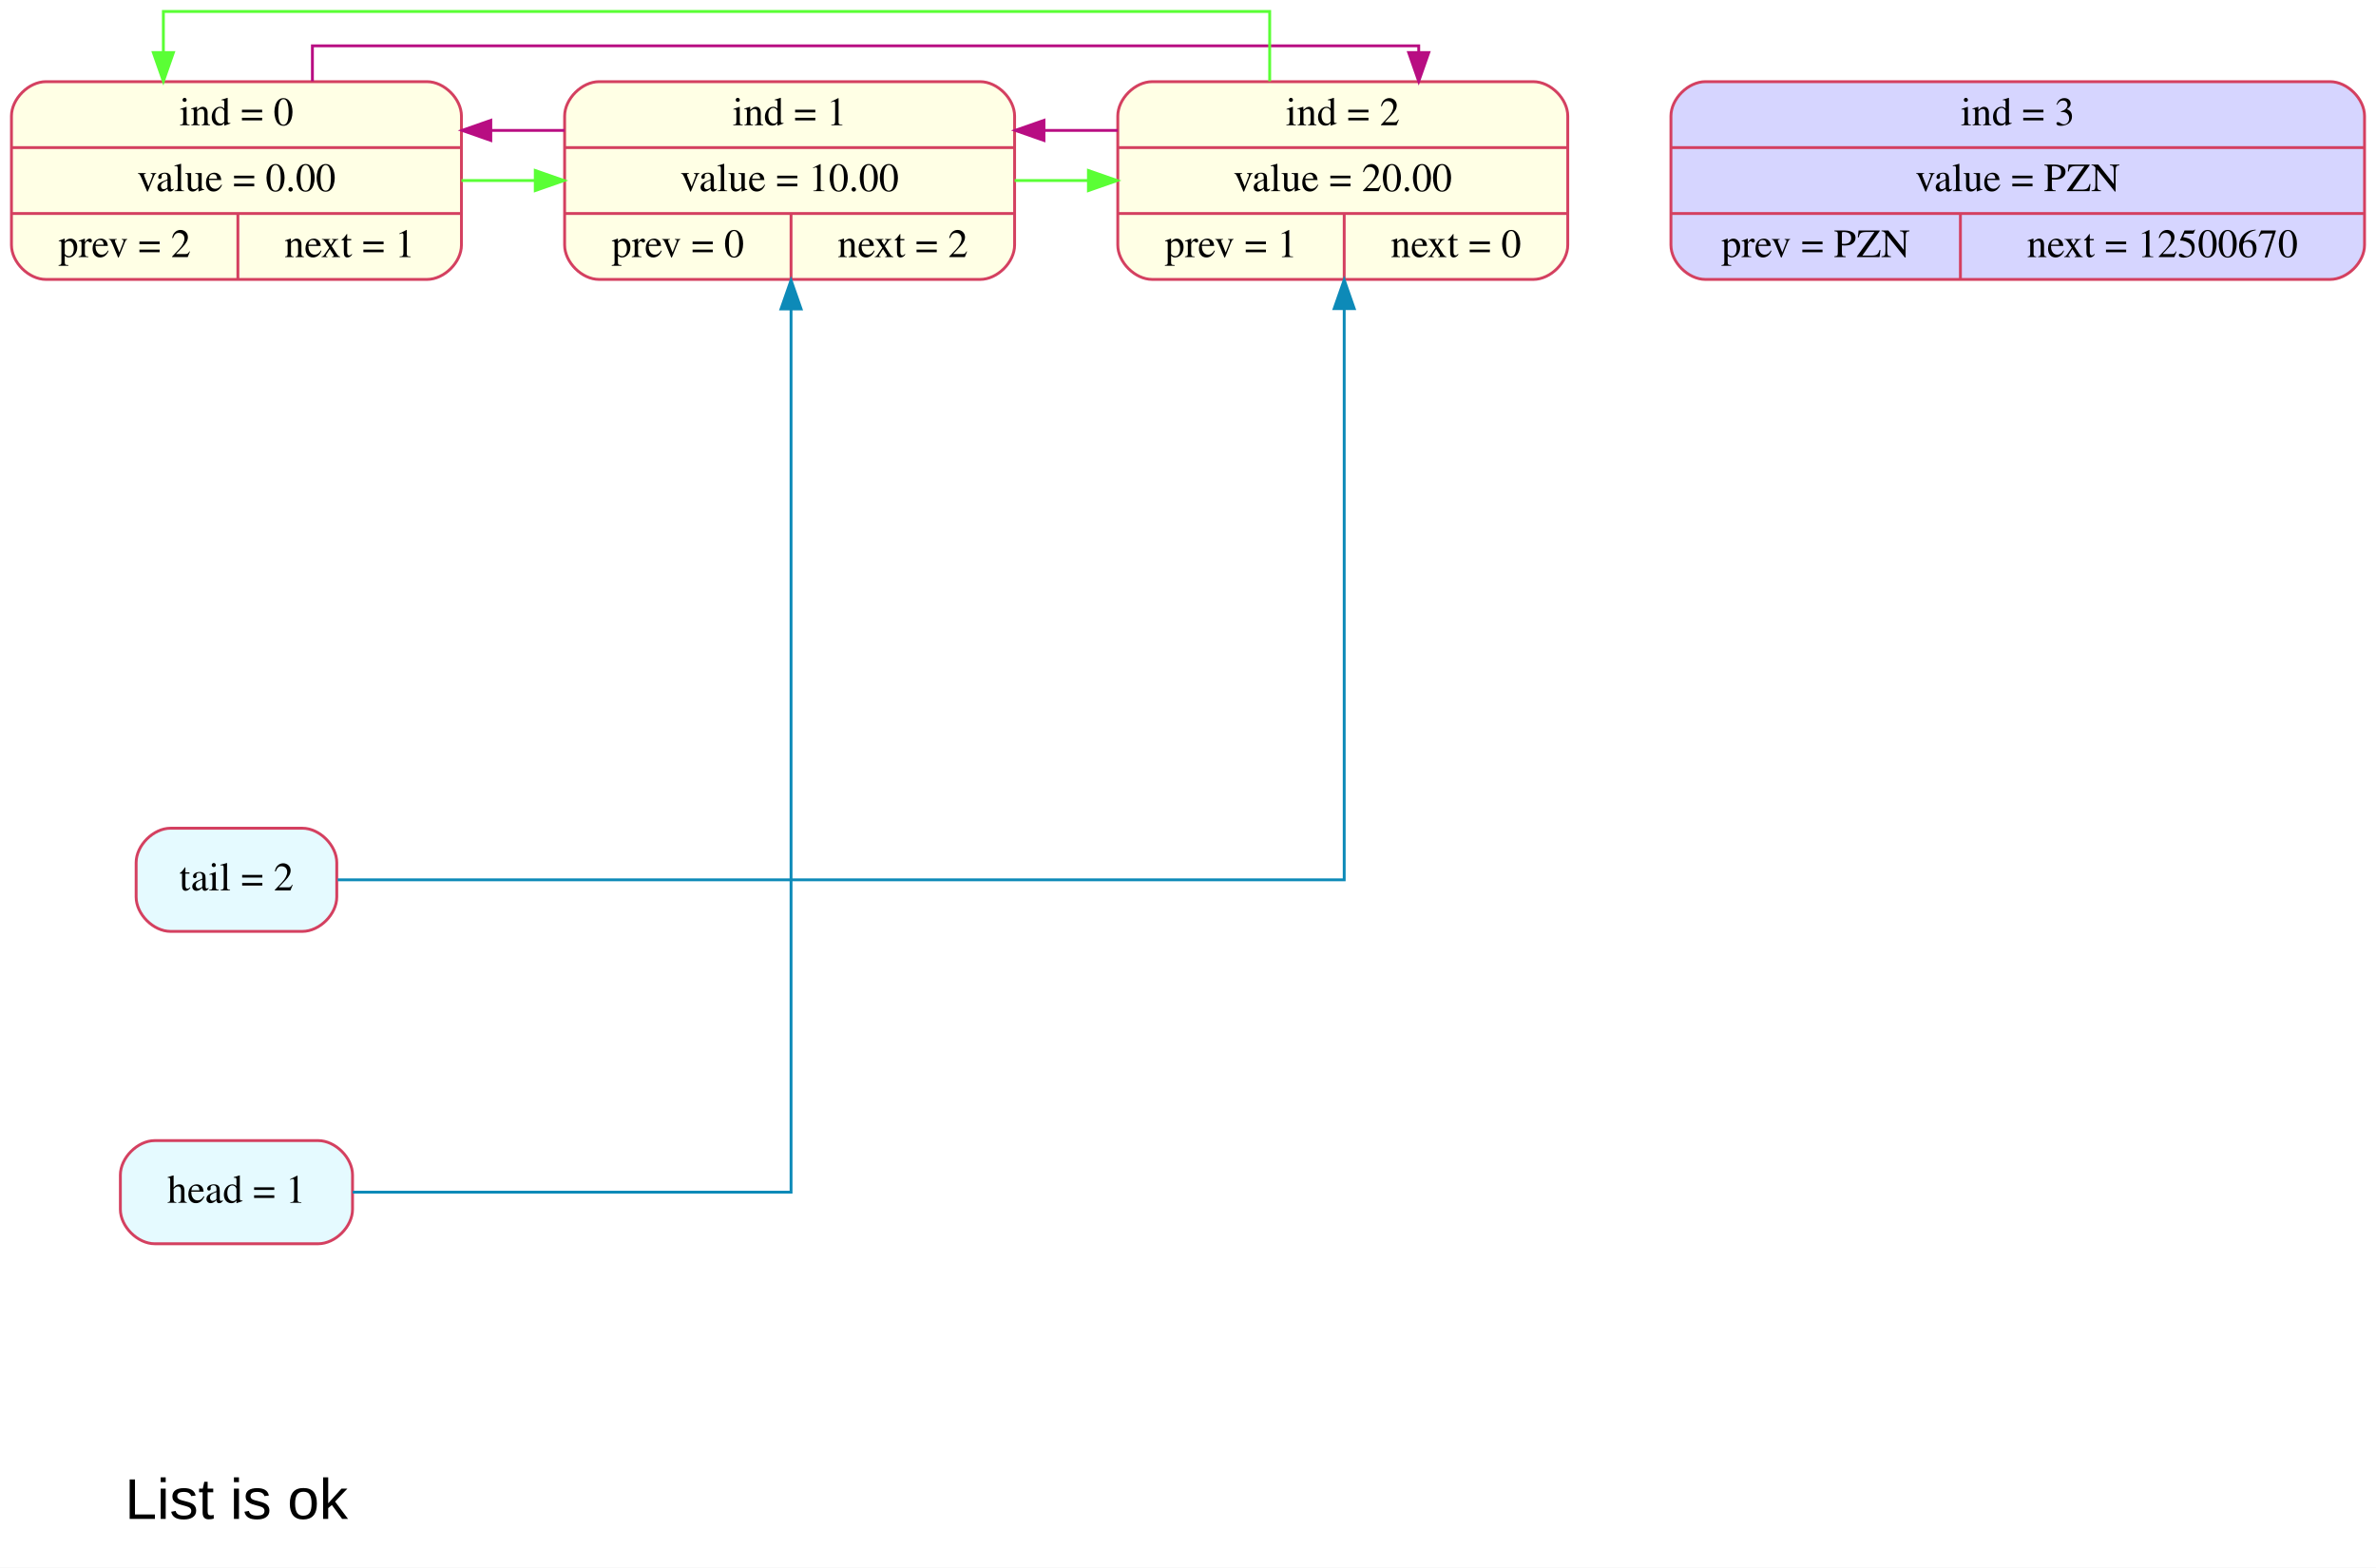
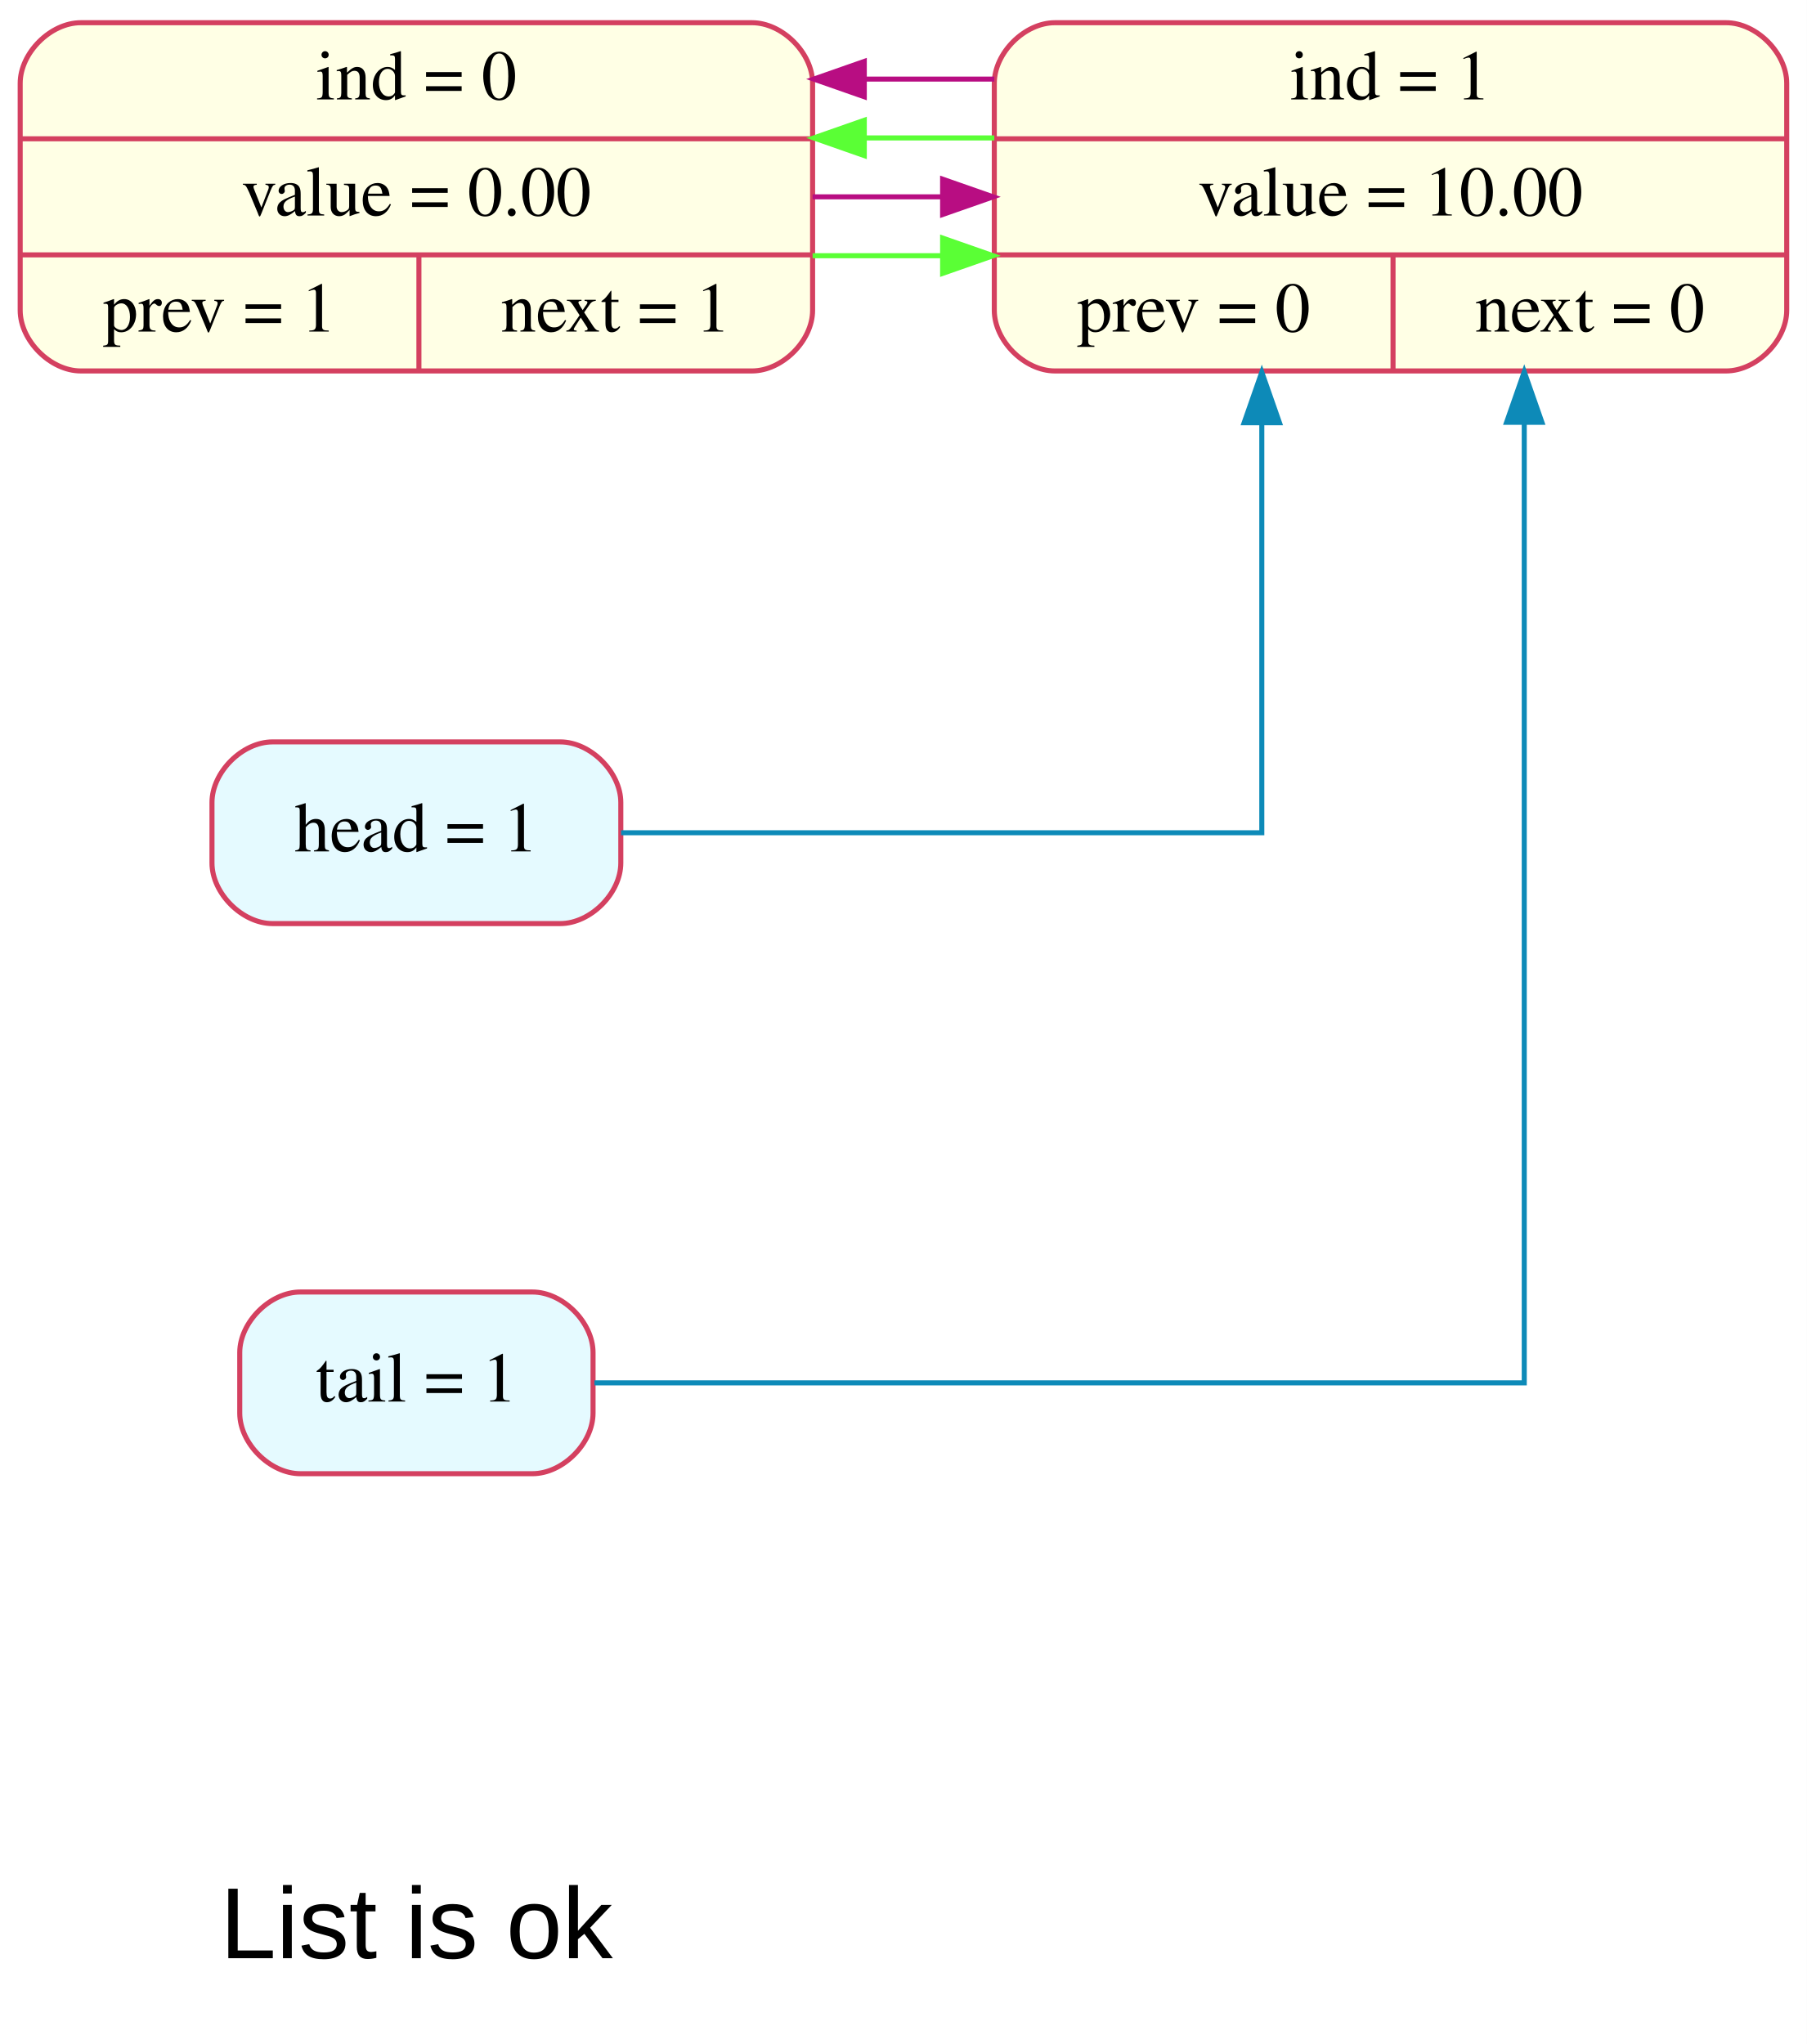
- <svg xmlns="http://www.w3.org/2000/svg" width="829pt" height="547pt" viewBox="0.00 0.00 829.00 547.00">
-   <g id="graph0" class="graph" transform="scale(1 1) rotate(0) translate(4 543)">
-     <polygon fill="white" stroke="transparent" points="-4,4 -4,-543 825,-543 825,4 -4,4" />
+ <svg xmlns="http://www.w3.org/2000/svg" width="358pt" height="405pt" viewBox="0.00 0.00 358.00 405.00">
+   <g id="graph0" class="graph" transform="scale(1 1) rotate(0) translate(4 401)">
+     <polygon fill="white" stroke="transparent" points="-4,4 -4,-401 354,-401 354,4 -4,4" />
    <g id="node1" class="node">
      <text text-anchor="middle" x="78.5" y="-13" font-family="Arial" font-size="20.00" fill="#000000">List is ok</text>
    </g>
    <g id="node2" class="node">
-       <path fill="#ffffe5" stroke="#d44060" d="M12,-445.5C12,-445.5 145,-445.5 145,-445.5 151,-445.5 157,-451.5 157,-457.5 157,-457.5 157,-502.5 157,-502.5 157,-508.5 151,-514.5 145,-514.5 145,-514.5 12,-514.5 12,-514.5 6,-514.5 0,-508.5 0,-502.5 0,-502.5 0,-457.5 0,-457.5 0,-451.5 6,-445.5 12,-445.5" />
-       <text text-anchor="middle" x="78.5" y="-499.3" font-family="Times,serif" font-size="14.00">ind = 0</text>
-       <polyline fill="none" stroke="#d44060" points="0,-491.5 157,-491.5 " />
-       <text text-anchor="middle" x="78.5" y="-476.3" font-family="Times,serif" font-size="14.00">value = 0.00</text>
-       <polyline fill="none" stroke="#d44060" points="0,-468.5 157,-468.5 " />
-       <text text-anchor="middle" x="39.5" y="-453.3" font-family="Times,serif" font-size="14.00">prev = 2</text>
-       <polyline fill="none" stroke="#d44060" points="79,-445.5 79,-468.5 " />
-       <text text-anchor="middle" x="118" y="-453.3" font-family="Times,serif" font-size="14.00">next = 1</text>
+       <path fill="#ffffe5" stroke="#d44060" d="M12,-327.5C12,-327.5 145,-327.5 145,-327.5 151,-327.5 157,-333.5 157,-339.5 157,-339.5 157,-384.5 157,-384.5 157,-390.5 151,-396.5 145,-396.5 145,-396.5 12,-396.5 12,-396.5 6,-396.5 0,-390.5 0,-384.5 0,-384.5 0,-339.5 0,-339.5 0,-333.5 6,-327.5 12,-327.5" />
+       <text text-anchor="middle" x="78.5" y="-381.3" font-family="Times,serif" font-size="14.00">ind = 0</text>
+       <polyline fill="none" stroke="#d44060" points="0,-373.5 157,-373.5 " />
+       <text text-anchor="middle" x="78.5" y="-358.3" font-family="Times,serif" font-size="14.00">value = 0.00</text>
+       <polyline fill="none" stroke="#d44060" points="0,-350.5 157,-350.5 " />
+       <text text-anchor="middle" x="39.5" y="-335.3" font-family="Times,serif" font-size="14.00">prev = 1</text>
+       <polyline fill="none" stroke="#d44060" points="79,-327.5 79,-350.5 " />
+       <text text-anchor="middle" x="118" y="-335.3" font-family="Times,serif" font-size="14.00">next = 1</text>
    </g>
    <g id="node3" class="node">
-       <path fill="#ffffe5" stroke="#d44060" d="M205,-445.5C205,-445.5 338,-445.5 338,-445.5 344,-445.5 350,-451.5 350,-457.5 350,-457.5 350,-502.5 350,-502.5 350,-508.5 344,-514.5 338,-514.5 338,-514.5 205,-514.5 205,-514.5 199,-514.5 193,-508.5 193,-502.5 193,-502.5 193,-457.5 193,-457.5 193,-451.5 199,-445.5 205,-445.5" />
-       <text text-anchor="middle" x="271.5" y="-499.3" font-family="Times,serif" font-size="14.00">ind = 1</text>
-       <polyline fill="none" stroke="#d44060" points="193,-491.5 350,-491.5 " />
-       <text text-anchor="middle" x="271.5" y="-476.3" font-family="Times,serif" font-size="14.00">value = 10.00</text>
-       <polyline fill="none" stroke="#d44060" points="193,-468.5 350,-468.5 " />
-       <text text-anchor="middle" x="232.5" y="-453.3" font-family="Times,serif" font-size="14.00">prev = 0</text>
-       <polyline fill="none" stroke="#d44060" points="272,-445.5 272,-468.5 " />
-       <text text-anchor="middle" x="311" y="-453.3" font-family="Times,serif" font-size="14.00">next = 2</text>
+       <path fill="#ffffe5" stroke="#d44060" d="M205,-327.5C205,-327.5 338,-327.5 338,-327.5 344,-327.5 350,-333.5 350,-339.5 350,-339.5 350,-384.5 350,-384.5 350,-390.5 344,-396.5 338,-396.5 338,-396.5 205,-396.5 205,-396.5 199,-396.5 193,-390.5 193,-384.5 193,-384.5 193,-339.5 193,-339.5 193,-333.5 199,-327.5 205,-327.5" />
+       <text text-anchor="middle" x="271.5" y="-381.3" font-family="Times,serif" font-size="14.00">ind = 1</text>
+       <polyline fill="none" stroke="#d44060" points="193,-373.5 350,-373.5 " />
+       <text text-anchor="middle" x="271.5" y="-358.3" font-family="Times,serif" font-size="14.00">value = 10.00</text>
+       <polyline fill="none" stroke="#d44060" points="193,-350.5 350,-350.5 " />
+       <text text-anchor="middle" x="232.5" y="-335.3" font-family="Times,serif" font-size="14.00">prev = 0</text>
+       <polyline fill="none" stroke="#d44060" points="272,-327.5 272,-350.5 " />
+       <text text-anchor="middle" x="311" y="-335.3" font-family="Times,serif" font-size="14.00">next = 0</text>
+     </g>
+     <g id="edge2" class="edge">
+       <path fill="none" stroke="#5aff35" d="M157,-350.33C157,-350.33 182.76,-350.33 182.76,-350.33" />
+       <polygon fill="#5aff35" stroke="#5aff35" points="182.76,-353.83 192.76,-350.33 182.76,-346.83 182.76,-353.83" />
    </g>
    <g id="edge4" class="edge">
-       <path fill="none" stroke="#5aff35" d="M157,-480C157,-480 182.76,-480 182.76,-480" />
-       <polygon fill="#5aff35" stroke="#5aff35" points="182.76,-483.5 192.76,-480 182.76,-476.5 182.76,-483.5" />
+       <path fill="none" stroke="#b80d82" d="M157,-362C157,-362 182.76,-362 182.76,-362" />
+       <polygon fill="#b80d82" stroke="#b80d82" points="182.76,-365.5 192.76,-362 182.76,-358.5 182.76,-365.5" />
+     </g>
+     <g id="edge3" class="edge">
+       <path fill="none" stroke="#5aff35" d="M193,-373.67C193,-373.67 167.24,-373.67 167.24,-373.67" />
+       <polygon fill="#5aff35" stroke="#5aff35" points="167.24,-370.17 157.24,-373.67 167.24,-377.17 167.24,-370.17" />
+     </g>
+     <g id="edge5" class="edge">
+       <path fill="none" stroke="#b80d82" d="M193,-385.33C193,-385.33 167.24,-385.33 167.24,-385.33" />
+       <polygon fill="#b80d82" stroke="#b80d82" points="167.24,-381.83 157.24,-385.33 167.24,-388.83 167.24,-381.83" />
    </g>
    <g id="node4" class="node">
-       <path fill="#ffffe5" stroke="#d44060" d="M398,-445.5C398,-445.5 531,-445.5 531,-445.5 537,-445.5 543,-451.5 543,-457.5 543,-457.5 543,-502.5 543,-502.5 543,-508.5 537,-514.5 531,-514.5 531,-514.5 398,-514.5 398,-514.5 392,-514.5 386,-508.5 386,-502.5 386,-502.5 386,-457.5 386,-457.5 386,-451.5 392,-445.5 398,-445.5" />
-       <text text-anchor="middle" x="464.5" y="-499.3" font-family="Times,serif" font-size="14.00">ind = 2</text>
-       <polyline fill="none" stroke="#d44060" points="386,-491.5 543,-491.5 " />
-       <text text-anchor="middle" x="464.5" y="-476.3" font-family="Times,serif" font-size="14.00">value = 20.00</text>
-       <polyline fill="none" stroke="#d44060" points="386,-468.5 543,-468.5 " />
-       <text text-anchor="middle" x="425.5" y="-453.3" font-family="Times,serif" font-size="14.00">prev = 1</text>
-       <polyline fill="none" stroke="#d44060" points="465,-445.5 465,-468.5 " />
-       <text text-anchor="middle" x="504" y="-453.3" font-family="Times,serif" font-size="14.00">next = 0</text>
+       <path fill="#e5faff" stroke="#d44060" d="M50,-218C50,-218 107,-218 107,-218 113,-218 119,-224 119,-230 119,-230 119,-242 119,-242 119,-248 113,-254 107,-254 107,-254 50,-254 50,-254 44,-254 38,-248 38,-242 38,-242 38,-230 38,-230 38,-224 44,-218 50,-218" />
+       <text text-anchor="middle" x="78.5" y="-232.3" font-family="Times,serif" font-size="14.00">head = 1</text>
+     </g>
+     <g id="edge6" class="edge">
+       <path fill="none" stroke="#0d8ab8" d="M119.05,-236C168.62,-236 246,-236 246,-236 246,-236 246,-317.24 246,-317.24" />
+       <polygon fill="#0d8ab8" stroke="#0d8ab8" points="242.5,-317.24 246,-327.24 249.5,-317.24 242.5,-317.24" />
+     </g>
+     <g id="node5" class="node">
+       <path fill="#e5faff" stroke="#d44060" d="M55.5,-109C55.5,-109 101.5,-109 101.5,-109 107.5,-109 113.5,-115 113.5,-121 113.5,-121 113.5,-133 113.5,-133 113.5,-139 107.5,-145 101.5,-145 101.5,-145 55.5,-145 55.5,-145 49.5,-145 43.5,-139 43.5,-133 43.5,-133 43.5,-121 43.5,-121 43.5,-115 49.5,-109 55.5,-109" />
+       <text text-anchor="middle" x="78.5" y="-123.3" font-family="Times,serif" font-size="14.00">tail = 1</text>
    </g>
    <g id="edge7" class="edge">
-       <path fill="none" stroke="#b80d82" d="M105,-514.65C105,-521.7 105,-527 105,-527 105,-527 491,-527 491,-527 491,-527 491,-524.65 491,-524.65" />
-       <polygon fill="#b80d82" stroke="#b80d82" points="494.5,-524.65 491,-514.65 487.5,-524.65 494.5,-524.65" />
-     </g>
-     <g id="edge8" class="edge">
-       <path fill="none" stroke="#b80d82" d="M193,-497.5C193,-497.5 167.24,-497.5 167.24,-497.5" />
-       <polygon fill="#b80d82" stroke="#b80d82" points="167.24,-494 157.24,-497.5 167.24,-501 167.24,-494" />
-     </g>
-     <g id="edge5" class="edge">
-       <path fill="none" stroke="#5aff35" d="M350,-480C350,-480 375.76,-480 375.76,-480" />
-       <polygon fill="#5aff35" stroke="#5aff35" points="375.76,-483.5 385.76,-480 375.76,-476.5 375.76,-483.5" />
-     </g>
-     <g id="edge6" class="edge">
-       <path fill="none" stroke="#5aff35" d="M439,-514.66C439,-527.5 439,-539 439,-539 439,-539 53,-539 53,-539 53,-539 53,-524.66 53,-524.66" />
-       <polygon fill="#5aff35" stroke="#5aff35" points="56.5,-524.66 53,-514.66 49.5,-524.66 56.5,-524.66" />
-     </g>
-     <g id="edge9" class="edge">
-       <path fill="none" stroke="#b80d82" d="M386,-497.5C386,-497.5 360.24,-497.5 360.24,-497.5" />
-       <polygon fill="#b80d82" stroke="#b80d82" points="360.24,-494 350.24,-497.5 360.24,-501 360.24,-494" />
-     </g>
-     <g id="node5" class="node">
-       <path fill="#d6d5ff" stroke="#d44060" d="M591,-445.5C591,-445.5 809,-445.5 809,-445.5 815,-445.5 821,-451.5 821,-457.5 821,-457.5 821,-502.5 821,-502.5 821,-508.5 815,-514.5 809,-514.5 809,-514.5 591,-514.5 591,-514.5 585,-514.5 579,-508.5 579,-502.5 579,-502.5 579,-457.5 579,-457.5 579,-451.5 585,-445.5 591,-445.5" />
-       <text text-anchor="middle" x="700" y="-499.3" font-family="Times,serif" font-size="14.00">ind = 3</text>
-       <polyline fill="none" stroke="#d44060" points="579,-491.5 821,-491.5 " />
-       <text text-anchor="middle" x="700" y="-476.3" font-family="Times,serif" font-size="14.00">value = PZN</text>
-       <polyline fill="none" stroke="#d44060" points="579,-468.5 821,-468.5 " />
-       <text text-anchor="middle" x="629.5" y="-453.3" font-family="Times,serif" font-size="14.00">prev = PZN</text>
-       <polyline fill="none" stroke="#d44060" points="680,-445.5 680,-468.5 " />
-       <text text-anchor="middle" x="750.5" y="-453.3" font-family="Times,serif" font-size="14.00">next = 12500670</text>
-     </g>
-     <g id="node6" class="node">
-       <path fill="#e5faff" stroke="#d44060" d="M50,-109C50,-109 107,-109 107,-109 113,-109 119,-115 119,-121 119,-121 119,-133 119,-133 119,-139 113,-145 107,-145 107,-145 50,-145 50,-145 44,-145 38,-139 38,-133 38,-133 38,-121 38,-121 38,-115 44,-109 50,-109" />
-       <text text-anchor="middle" x="78.5" y="-123.3" font-family="Times,serif" font-size="14.00">head = 1</text>
-     </g>
-     <g id="edge10" class="edge">
-       <path fill="none" stroke="#0d8ab8" d="M119.06,-127C175.8,-127 272,-127 272,-127 272,-127 272,-435.19 272,-435.19" />
-       <polygon fill="#0d8ab8" stroke="#0d8ab8" points="268.5,-435.19 272,-445.19 275.5,-435.19 268.5,-435.19" />
-     </g>
-     <g id="node7" class="node">
-       <path fill="#e5faff" stroke="#d44060" d="M55.5,-218C55.5,-218 101.5,-218 101.5,-218 107.5,-218 113.5,-224 113.5,-230 113.5,-230 113.5,-242 113.5,-242 113.5,-248 107.5,-254 101.5,-254 101.5,-254 55.5,-254 55.5,-254 49.5,-254 43.5,-248 43.5,-242 43.5,-242 43.5,-230 43.5,-230 43.5,-224 49.5,-218 55.5,-218" />
-       <text text-anchor="middle" x="78.5" y="-232.3" font-family="Times,serif" font-size="14.00">tail = 2</text>
-     </g>
-     <g id="edge11" class="edge">
-       <path fill="none" stroke="#0d8ab8" d="M113.82,-236C209.24,-236 465,-236 465,-236 465,-236 465,-435.3 465,-435.3" />
-       <polygon fill="#0d8ab8" stroke="#0d8ab8" points="461.5,-435.3 465,-445.3 468.5,-435.3 461.5,-435.3" />
+       <path fill="none" stroke="#0d8ab8" d="M113.77,-127C175.81,-127 298,-127 298,-127 298,-127 298,-317.32 298,-317.32" />
+       <polygon fill="#0d8ab8" stroke="#0d8ab8" points="294.5,-317.32 298,-327.32 301.5,-317.32 294.5,-317.32" />
    </g>
  </g>
</svg>
